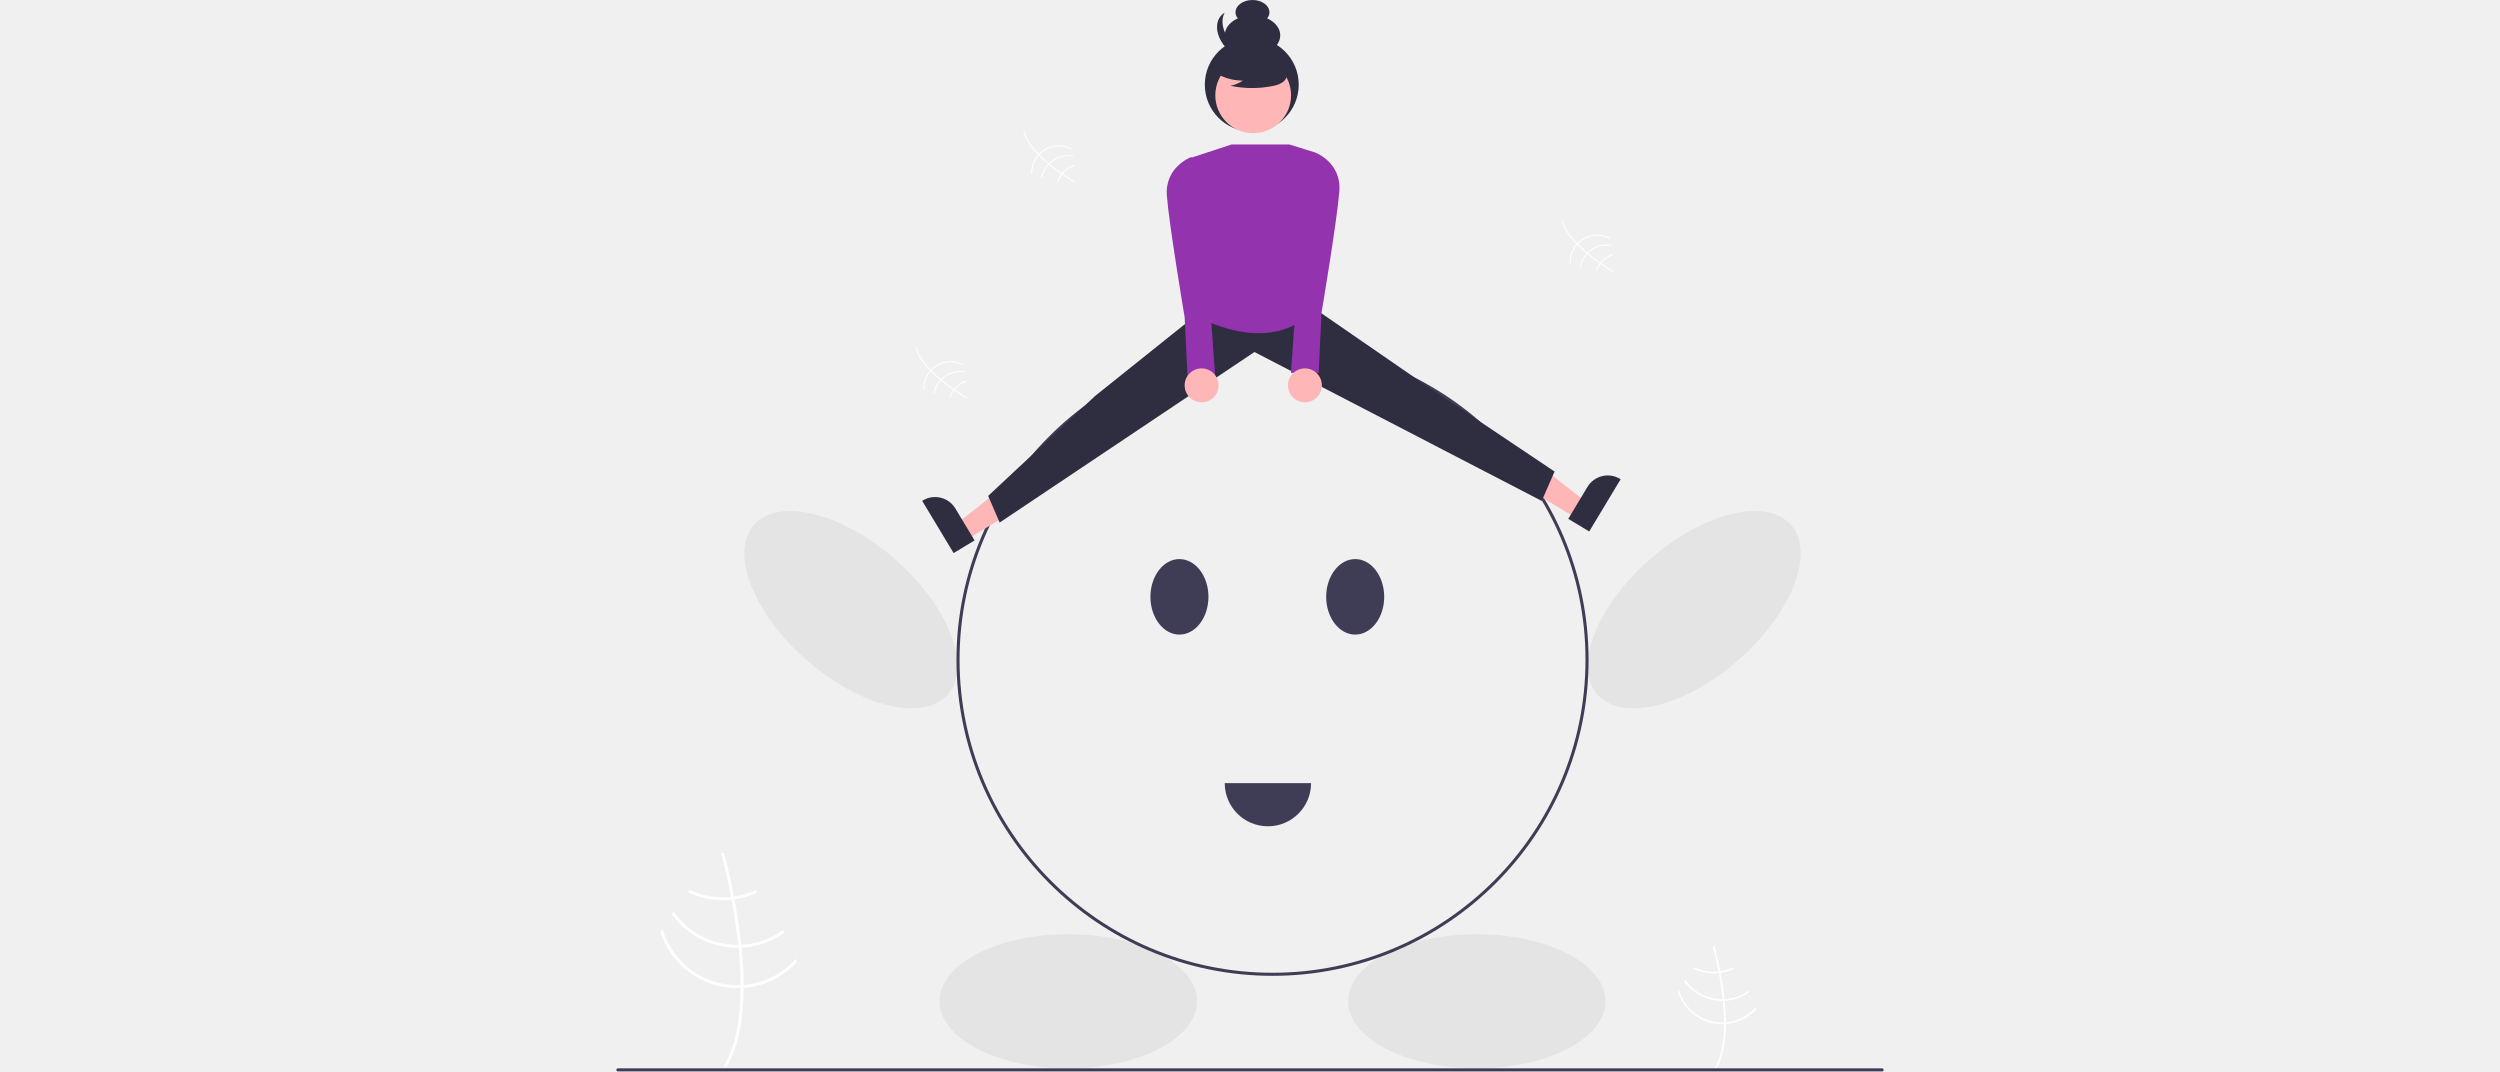
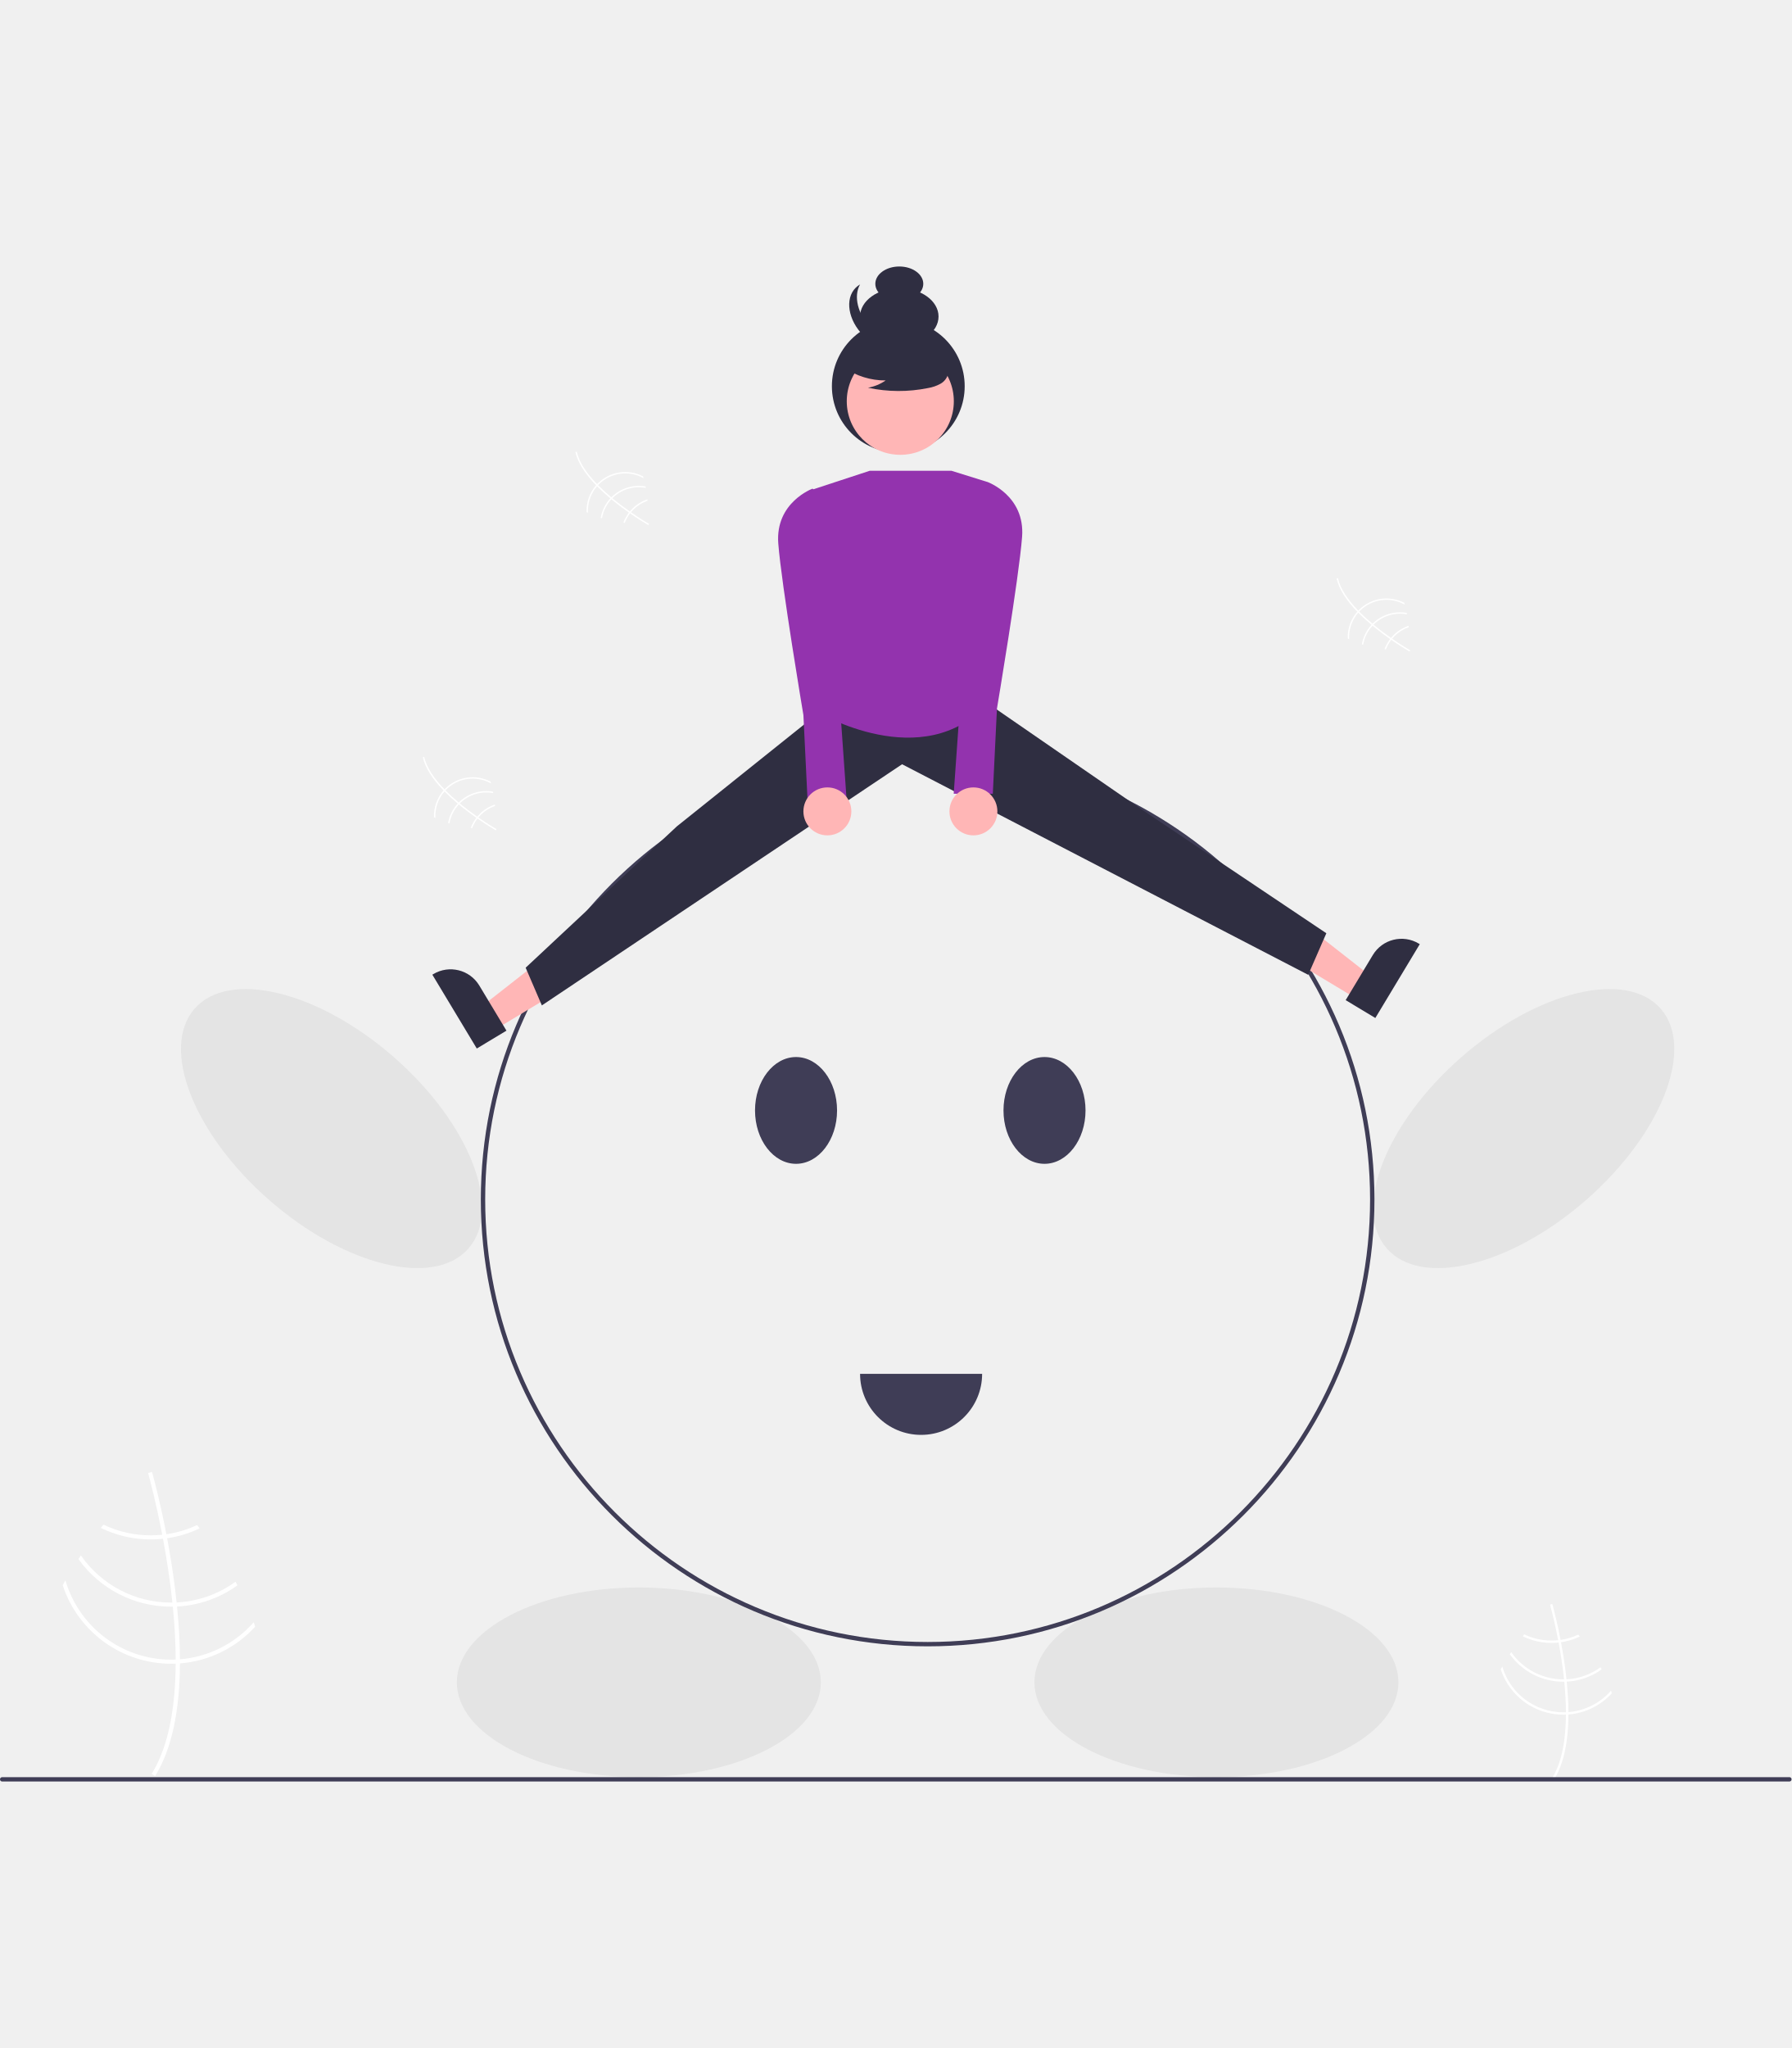
- <svg xmlns="http://www.w3.org/2000/svg" data-name="Layer 1" width="350" height="150" viewBox="0 0 822 694.944">
+ <svg xmlns="http://www.w3.org/2000/svg" data-name="Layer 1" width="350" height="400" viewBox="0 0 822 694.944">
  <path d="M925.99,752.226l-13.824,12.727,10.986-18.434c-8.656-15.696-22.812-29.262-22.812-29.262s-29.369,28.138-29.369,50.256,13.149,29.841,29.369,29.841c16.22,0,29.369-7.723,29.369-29.841A38.8,38.8,0,0,0,925.99,752.226Z" transform="translate(-189 -102.5278)" fill="#f0f0f0" />
  <path d="M908.61,765.641v1.09c-.065,12.673-2.202,22.561-6.396,29.523-.059.103-.124.2-.184.302l-.47-.286-.448-.281c4.652-7.518,6.299-18.146,6.358-29.199.005-.356.011-.718.005-1.079-.016-4.679-.302-9.413-.761-14.011-.032-.356-.07-.718-.108-1.079-.637-6.067-1.554-11.863-2.494-16.899-.065-.356-.135-.712-.205-1.063-1.625-8.517-3.282-14.686-3.659-16.051-.043-.167-.07-.259-.076-.281l.513-.146.005-.005.518-.146c.005.022.097.329.248.901.578,2.137,2.078,7.939,3.551,15.593.065.345.135.702.2,1.058.766,4.086,1.517,8.652,2.11,13.445q.227,1.805.405,3.562c.043.362.081.723.113,1.079Q908.583,759.124,908.61,765.641Z" transform="translate(-189 -102.5278)" fill="#fff" />
  <path d="M905.01,732.524c-.362.049-.729.097-1.101.135a29.775,29.775,0,0,1-3.044.157,28.964,28.964,0,0,1-12.522-2.828c-.227.286-.453.572-.685.864a30.036,30.036,0,0,0,13.207,3.044,30.808,30.808,0,0,0,3.249-.173c.367-.038.734-.086,1.096-.14a29.784,29.784,0,0,0,8.609-2.607q-.348-.445-.68-.874A28.865,28.865,0,0,1,905.01,732.524Z" transform="translate(-189 -102.5278)" fill="#fff" />
  <path d="M907.725,750.588q-.559.032-1.117.032c-.113.005-.232.005-.345.005a29.117,29.117,0,0,1-23.899-12.484c-.216.318-.432.637-.642.961a30.198,30.198,0,0,0,24.541,12.603c.151,0,.302,0,.453-.005.378-.005.75-.016,1.123-.032a30.039,30.039,0,0,0,16.003-5.613c-.173-.318-.345-.637-.524-.955A28.917,28.917,0,0,1,907.725,750.588Z" transform="translate(-189 -102.5278)" fill="#fff" />
  <path d="M908.61,765.641c-.378.032-.756.054-1.133.07-.405.016-.81.027-1.214.027a29.196,29.196,0,0,1-27.99-21.006c-.243.437-.486.869-.718,1.306a30.265,30.265,0,0,0,28.708,20.779c.405,0,.81-.005,1.209-.027.383-.011.761-.032,1.139-.059a30.177,30.177,0,0,0,19.916-9.72c-.113-.399-.243-.793-.372-1.193A29.102,29.102,0,0,1,908.61,765.641Z" transform="translate(-189 -102.5278)" fill="#fff" />
  <path d="M810.392,274.115l.58-11.034,2.96,12.267c10.092,3.041,21.622,2.924,21.622,2.924s.779-23.905-8.314-33.204-17.797-7.14-24.617-.472c-6.819,6.669-9.173,15.322-.079,24.621A22.816,22.816,0,0,0,810.392,274.115Z" transform="translate(-189 -102.5278)" fill="#f0f0f0" />
  <path d="M812.183,261.329l-.448-.458c-5.183-5.355-8.35-10.391-9.449-15.042-.017-.068-.03-.135-.047-.203l.315-.073.304-.066c1.135,5.074,4.812,10.219,9.332,14.89.144.152.291.306.442.456,1.931,1.961,3.997,3.833,6.08,5.578.16.136.325.273.489.409,2.762,2.289,5.531,4.349,7.996,6.08.174.123.35.244.523.363,4.185,2.913,7.418,4.825,8.138,5.244.087.053.136.08.147.087l-.156.272,0,.004-.158.274c-.011-.007-.176-.098-.475-.277-1.122-.661-4.138-2.484-7.904-5.096-.169-.119-.345-.24-.519-.363-2.002-1.403-4.195-3.014-6.415-4.785q-.838-.666-1.635-1.331c-.167-.134-.331-.271-.491-.407Q814.874,264.058,812.183,261.329Z" transform="translate(-189 -102.5278)" fill="#fff" />
  <path d="M827.312,273.773c.132-.169.266-.34.407-.509a17.509,17.509,0,0,1,1.215-1.317,17.032,17.032,0,0,1,6.427-3.959c-.022-.213-.045-.427-.067-.645a17.663,17.663,0,0,0-6.804,4.15,18.117,18.117,0,0,0-1.295,1.408c-.139.167-.273.338-.403.509a17.514,17.514,0,0,0-2.548,4.635q.329.044.645.088A16.973,16.973,0,0,1,827.312,273.773Z" transform="translate(-189 -102.5278)" fill="#fff" />
  <path d="M818.744,267.294q.222-.243.456-.473c.045-.049.095-.098.143-.144A17.122,17.122,0,0,1,834.524,262.1c-.04-.223-.08-.445-.125-.668a17.758,17.758,0,0,0-15.499,4.791c-.064.062-.127.124-.188.189-.157.158-.309.315-.459.475a17.664,17.664,0,0,0-4.42,8.939c.204.063.407.126.613.186A17.005,17.005,0,0,1,818.744,267.294Z" transform="translate(-189 -102.5278)" fill="#fff" />
  <path d="M812.183,261.329c.146-.169.295-.333.448-.495.164-.173.329-.344.499-.511a17.169,17.169,0,0,1,20.405-2.676c-.078-.284-.153-.565-.235-.844a17.797,17.797,0,0,0-20.613,3.066c-.17.166-.338.335-.497.508-.157.162-.307.327-.454.493a17.745,17.745,0,0,0-4.377,12.275c.212.121.428.234.647.348A17.113,17.113,0,0,1,812.183,261.329Z" transform="translate(-189 -102.5278)" fill="#fff" />
  <path d="M391.153,356.115l.58-11.034,2.96,12.267c10.092,3.041,21.622,2.924,21.622,2.924s.779-23.905-8.314-33.204-17.797-7.14-24.617-.472c-6.819,6.669-9.173,15.322-.079,24.621A22.816,22.816,0,0,0,391.153,356.115Z" transform="translate(-189 -102.5278)" fill="#f0f0f0" />
  <path d="M392.944,343.329l-.448-.458c-5.183-5.355-8.35-10.391-9.449-15.042-.017-.068-.03-.135-.047-.203l.315-.073.304-.066c1.135,5.074,4.812,10.219,9.332,14.89.144.152.291.306.442.456,1.931,1.961,3.997,3.833,6.08,5.578.16.136.325.273.489.409,2.762,2.289,5.531,4.349,7.996,6.08.174.123.35.244.523.363,4.185,2.913,7.418,4.825,8.138,5.244.087.053.136.08.147.087l-.156.272,0,.004-.158.274c-.011-.007-.176-.098-.475-.277-1.122-.661-4.138-2.484-7.904-5.096-.169-.119-.345-.24-.519-.363-2.002-1.403-4.195-3.014-6.415-4.785q-.838-.666-1.635-1.331c-.167-.134-.331-.271-.491-.407Q395.635,346.058,392.944,343.329Z" transform="translate(-189 -102.5278)" fill="#fff" />
  <path d="M408.073,355.773c.132-.169.266-.34.407-.509a17.509,17.509,0,0,1,1.215-1.317,17.032,17.032,0,0,1,6.427-3.959c-.022-.213-.045-.427-.067-.645a17.663,17.663,0,0,0-6.804,4.15,18.117,18.117,0,0,0-1.295,1.408c-.139.167-.273.338-.403.509a17.514,17.514,0,0,0-2.548,4.635q.329.044.645.088A16.973,16.973,0,0,1,408.073,355.773Z" transform="translate(-189 -102.5278)" fill="#fff" />
  <path d="M399.505,349.294q.222-.243.456-.473c.045-.049.095-.098.143-.144A17.122,17.122,0,0,1,415.285,344.1c-.04-.223-.08-.445-.125-.668a17.758,17.758,0,0,0-15.499,4.791c-.064.062-.127.124-.188.189-.157.158-.309.315-.459.475a17.664,17.664,0,0,0-4.42,8.939c.204.063.407.126.613.186A17.005,17.005,0,0,1,399.505,349.294Z" transform="translate(-189 -102.5278)" fill="#fff" />
  <path d="M392.944,343.329c.146-.169.295-.333.448-.495.164-.173.329-.344.499-.511a17.169,17.169,0,0,1,20.405-2.676c-.078-.284-.153-.565-.235-.844a17.797,17.797,0,0,0-20.613,3.066c-.17.166-.338.335-.497.508-.157.162-.307.327-.454.493a17.745,17.745,0,0,0-4.377,12.275c.212.121.428.234.647.348A17.113,17.113,0,0,1,392.944,343.329Z" transform="translate(-189 -102.5278)" fill="#fff" />
  <path d="M461.153,216.115l.58-11.034,2.96,12.267c10.092,3.041,21.622,2.924,21.622,2.924s.779-23.905-8.314-33.204-17.797-7.14-24.617-.472c-6.819,6.669-9.173,15.322-.079,24.621A22.816,22.816,0,0,0,461.153,216.115Z" transform="translate(-189 -102.5278)" fill="#f0f0f0" />
  <path d="M462.944,203.329l-.448-.458c-5.183-5.355-8.35-10.391-9.449-15.042-.017-.068-.03-.135-.047-.203l.315-.073.304-.066c1.135,5.074,4.812,10.219,9.332,14.89.144.152.291.306.442.456,1.931,1.961,3.997,3.833,6.08,5.578.16.136.325.273.489.409,2.762,2.289,5.531,4.349,7.996,6.08.174.123.35.244.523.363,4.185,2.913,7.418,4.825,8.138,5.244.087.053.136.08.147.087l-.156.272,0,.004-.158.274c-.011-.007-.176-.098-.475-.277-1.122-.661-4.138-2.484-7.904-5.096-.169-.119-.345-.24-.519-.363-2.002-1.403-4.195-3.014-6.415-4.785q-.838-.666-1.635-1.331c-.167-.134-.331-.271-.491-.407Q465.635,206.058,462.944,203.329Z" transform="translate(-189 -102.5278)" fill="#fff" />
  <path d="M478.073,215.773c.132-.169.266-.34.407-.509a17.509,17.509,0,0,1,1.215-1.317,17.032,17.032,0,0,1,6.427-3.959c-.022-.213-.045-.427-.067-.645a17.663,17.663,0,0,0-6.804,4.15,18.117,18.117,0,0,0-1.295,1.408c-.139.167-.273.338-.403.509a17.514,17.514,0,0,0-2.548,4.635q.329.044.645.088A16.973,16.973,0,0,1,478.073,215.773Z" transform="translate(-189 -102.5278)" fill="#fff" />
  <path d="M469.505,209.294q.222-.243.456-.473c.045-.049.095-.098.143-.144a17.122,17.122,0,0,1,15.181-4.577c-.04-.223-.08-.445-.125-.668a17.758,17.758,0,0,0-15.499,4.791c-.064.062-.127.124-.188.189-.157.158-.309.315-.459.475a17.664,17.664,0,0,0-4.42,8.939c.204.063.407.126.613.186A17.005,17.005,0,0,1,469.505,209.294Z" transform="translate(-189 -102.5278)" fill="#fff" />
  <path d="M462.944,203.329c.146-.169.295-.333.448-.495.164-.173.329-.344.499-.511a17.169,17.169,0,0,1,20.405-2.676c-.078-.284-.153-.565-.235-.844a17.797,17.797,0,0,0-20.613,3.066c-.17.166-.338.335-.497.508-.157.162-.307.327-.454.493a17.745,17.745,0,0,0-4.377,12.275c.212.121.428.234.647.348A17.113,17.113,0,0,1,462.944,203.329Z" transform="translate(-189 -102.5278)" fill="#fff" />
  <path d="M301.674,718.176l-23.948,22.047,19.032-31.935C281.763,681.097,257.24,657.597,257.24,657.597S206.362,706.342,206.362,744.658s22.779,51.695,50.878,51.695c28.099,0,50.877-13.379,50.877-51.695C308.117,736.13,305.593,727.085,301.674,718.176Z" transform="translate(-189 -102.5278)" fill="#f0f0f0" />
  <path d="M271.567,741.417v1.889c-.112,21.954-3.815,39.083-11.08,51.144-.103.178-.215.346-.318.524l-.813-.496-.776-.486c8.06-13.024,10.911-31.434,11.014-50.583.009-.617.019-1.244.009-1.87-.028-8.106-.524-16.306-1.318-24.272-.056-.617-.122-1.244-.187-1.87-1.103-10.509-2.693-20.551-4.32-29.275-.112-.617-.234-1.234-.355-1.842-2.814-14.754-5.685-25.441-6.339-27.807-.075-.29-.122-.449-.131-.486l.888-.252.009-.009.898-.252c.009.037.168.57.43,1.561,1,3.703,3.6,13.754,6.152,27.012.112.598.234,1.216.346,1.833,1.328,7.078,2.627,14.988,3.656,23.291q.393,3.128.701,6.171c.075.626.14,1.253.196,1.87Q271.52,730.127,271.567,741.417Z" transform="translate(-189 -102.5278)" fill="#fff" />
  <path d="M265.33,684.046c-.626.084-1.262.168-1.907.234a51.581,51.581,0,0,1-5.273.271,50.175,50.175,0,0,1-21.692-4.899c-.393.496-.785.991-1.187,1.496a52.033,52.033,0,0,0,22.879,5.273,53.371,53.371,0,0,0,5.629-.299c.636-.065,1.272-.15,1.898-.243a51.595,51.595,0,0,0,14.913-4.516q-.603-.771-1.178-1.515A50.003,50.003,0,0,1,265.33,684.046Z" transform="translate(-189 -102.5278)" fill="#fff" />
  <path d="M270.033,715.34q-.968.056-1.935.056c-.196.009-.402.009-.598.009a50.441,50.441,0,0,1-41.402-21.626c-.374.552-.748,1.103-1.113,1.664a52.314,52.314,0,0,0,42.514,21.832c.262,0,.524,0,.785-.009.654-.009,1.3-.028,1.945-.056a52.038,52.038,0,0,0,27.723-9.724c-.299-.552-.598-1.103-.907-1.655A50.095,50.095,0,0,1,270.033,715.34Z" transform="translate(-189 -102.5278)" fill="#fff" />
  <path d="M271.567,741.417c-.654.056-1.309.093-1.963.122-.701.028-1.402.047-2.104.047a50.578,50.578,0,0,1-48.489-36.39c-.421.757-.842,1.505-1.244,2.263a52.43,52.43,0,0,0,49.732,35.997c.701,0,1.402-.009,2.094-.047.664-.019,1.318-.056,1.973-.103A52.276,52.276,0,0,0,306.068,726.466c-.196-.692-.421-1.374-.645-2.066A50.415,50.415,0,0,1,271.567,741.417Z" transform="translate(-189 -102.5278)" fill="#fff" />
  <ellipse cx="888.11" cy="497.972" rx="83.5" ry="43.5" transform="translate(-297.1753 605.519) rotate(-41.18662)" fill="#e4e4e4" />
  <ellipse cx="341.11" cy="497.972" rx="43.5" ry="83.5" transform="translate(-447.2738 324.2317) rotate(-48.81338)" fill="#e4e4e4" />
  <ellipse cx="293.11" cy="649.444" rx="83.5" ry="43.5" fill="#e4e4e4" />
  <ellipse cx="558.11" cy="649.444" rx="83.5" ry="43.5" fill="#e4e4e4" />
  <path d="M614.61,735.472c-113.037,0-205-91.962-205-205s91.963-205,205-205,205,91.962,205,205S727.648,735.472,614.61,735.472Zm0-408c-111.935,0-203,91.065-203,203s91.065,203,203,203,203-91.065,203-203S726.545,327.472,614.61,327.472Z" transform="translate(-189 -102.5278)" fill="#3f3d56" />
  <path d="M564.637,667.013A180.457,180.457,0,0,1,446.457,460.69,180.427,180.427,0,1,0,784.736,577.058,180.457,180.457,0,0,1,564.637,667.013Z" transform="translate(-189 -102.5278)" fill="#f0f0f0" />
  <path d="M554.232,514.135c-10.377,0-18.82-10.986-18.82-24.49s8.443-24.49,18.82-24.49,18.82,10.986,18.82,24.49S564.61,514.135,554.232,514.135Z" transform="translate(-189 -102.5278)" fill="#3f3d56" />
  <path d="M668.232,514.135c-10.377,0-18.82-10.986-18.82-24.49s8.443-24.49,18.82-24.49,18.82,10.986,18.82,24.49S678.61,514.135,668.232,514.135Z" transform="translate(-189 -102.5278)" fill="#3f3d56" />
  <ellipse cx="412.61" cy="22.944" rx="18" ry="13" fill="#2f2e41" />
  <ellipse cx="412.61" cy="7.944" rx="11" ry="7.944" fill="#2f2e41" />
  <path d="M588.666,130.667c-6.192-6.192-8.151-14.54-5.063-19.912a9.579,9.579,0,0,0-2.008,1.527c-5.077,5.077-3.494,14.891,3.536,21.92,7.03,7.03,16.843,8.612,21.92,3.536a9.578,9.578,0,0,0,1.527-2.008C603.205,138.818,594.857,136.858,588.666,130.667Z" transform="translate(-189 -102.5278)" fill="#2f2e41" />
  <polygon points="227.324 349.912 221.002 339.408 258.508 310.023 267.839 325.525 227.324 349.912" fill="#ffb6b6" />
  <path d="M407.755,461.247l-20.386-33.869.428-.258a15.387,15.387,0,0,1,21.118,5.247l.001.001,12.451,20.686Z" transform="translate(-189 -102.5278)" fill="#2f2e41" />
  <polygon points="622.45 335.912 628.772 325.408 591.266 296.023 581.935 311.525 622.45 335.912" fill="#ffb6b6" />
  <path d="M806.407,439.055l12.451-20.686.001-.001a15.387,15.387,0,0,1,21.117-5.247l.428.258-20.386,33.869Z" transform="translate(-189 -102.5278)" fill="#2f2e41" />
  <polygon points="377.331 195.734 374.943 205.27 310.513 256.849 241.173 321.65 248.61 338.944 413.887 228.325 600.218 324.911 608.543 305.846 523.513 248.849 453.194 200.357 377.331 195.734" fill="#2f2e41" />
  <path d="M588.026,196.236l-27.848,9.137,3.765,101.441s48.432,29.079,78.251-3.929V201.422L625.564,196.236Z" transform="translate(-189 -102.5278)" fill="#9333ae" />
  <path d="M636.013,208.396l6.181-6.974s17.185,6.277,15.752,25.116-11.533,78.756-11.533,78.756l-1.9,39.083h-17.94l7.15-101.073Z" transform="translate(-189 -102.5278)" fill="#9333ae" />
  <path d="M568.013,211.396l-6.181-6.974s-17.185,6.277-15.752,25.116,11.533,78.756,11.533,78.756l1.9,39.083h17.94l-7.15-101.073Z" transform="translate(-189 -102.5278)" fill="#9333ae" />
  <circle cx="379.61" cy="249.944" r="11" fill="#ffb6b6" />
  <circle cx="446.61" cy="249.944" r="11" fill="#ffb6b6" />
  <circle cx="412.146" cy="54.915" r="30.464" fill="#2f2e41" />
  <circle cx="413.064" cy="61.823" r="24.561" fill="#ffb6b6" />
  <path d="M576.256,148.902a33.405,33.405,0,0,0,19.091,5.9,20.471,20.471,0,0,1-8.114,3.338,67.359,67.359,0,0,0,27.514.155,17.807,17.807,0,0,0,5.76-1.978,7.289,7.289,0,0,0,3.555-4.755c.604-3.449-2.083-6.582-4.876-8.693a35.967,35.967,0,0,0-30.224-6.04c-3.376.873-6.759,2.347-8.951,5.059s-2.843,6.891-.753,9.684Z" transform="translate(-189 -102.5278)" fill="#2f2e41" />
  <path d="M1010,797.472H190a1,1,0,0,1,0-2h820a1,1,0,0,1,0,2Z" transform="translate(-189 -102.5278)" fill="#3f3d56" />
  <path d="M583.61,610.472a28,28,0,1,0,56,0Z" transform="translate(-189 -102.5278)" fill="#3f3d56" />
  <circle cx="525.732" cy="448.944" r="24" fill="#f0f0f0" />
  <circle cx="318.732" cy="448.944" r="24" fill="#f0f0f0" />
</svg>
